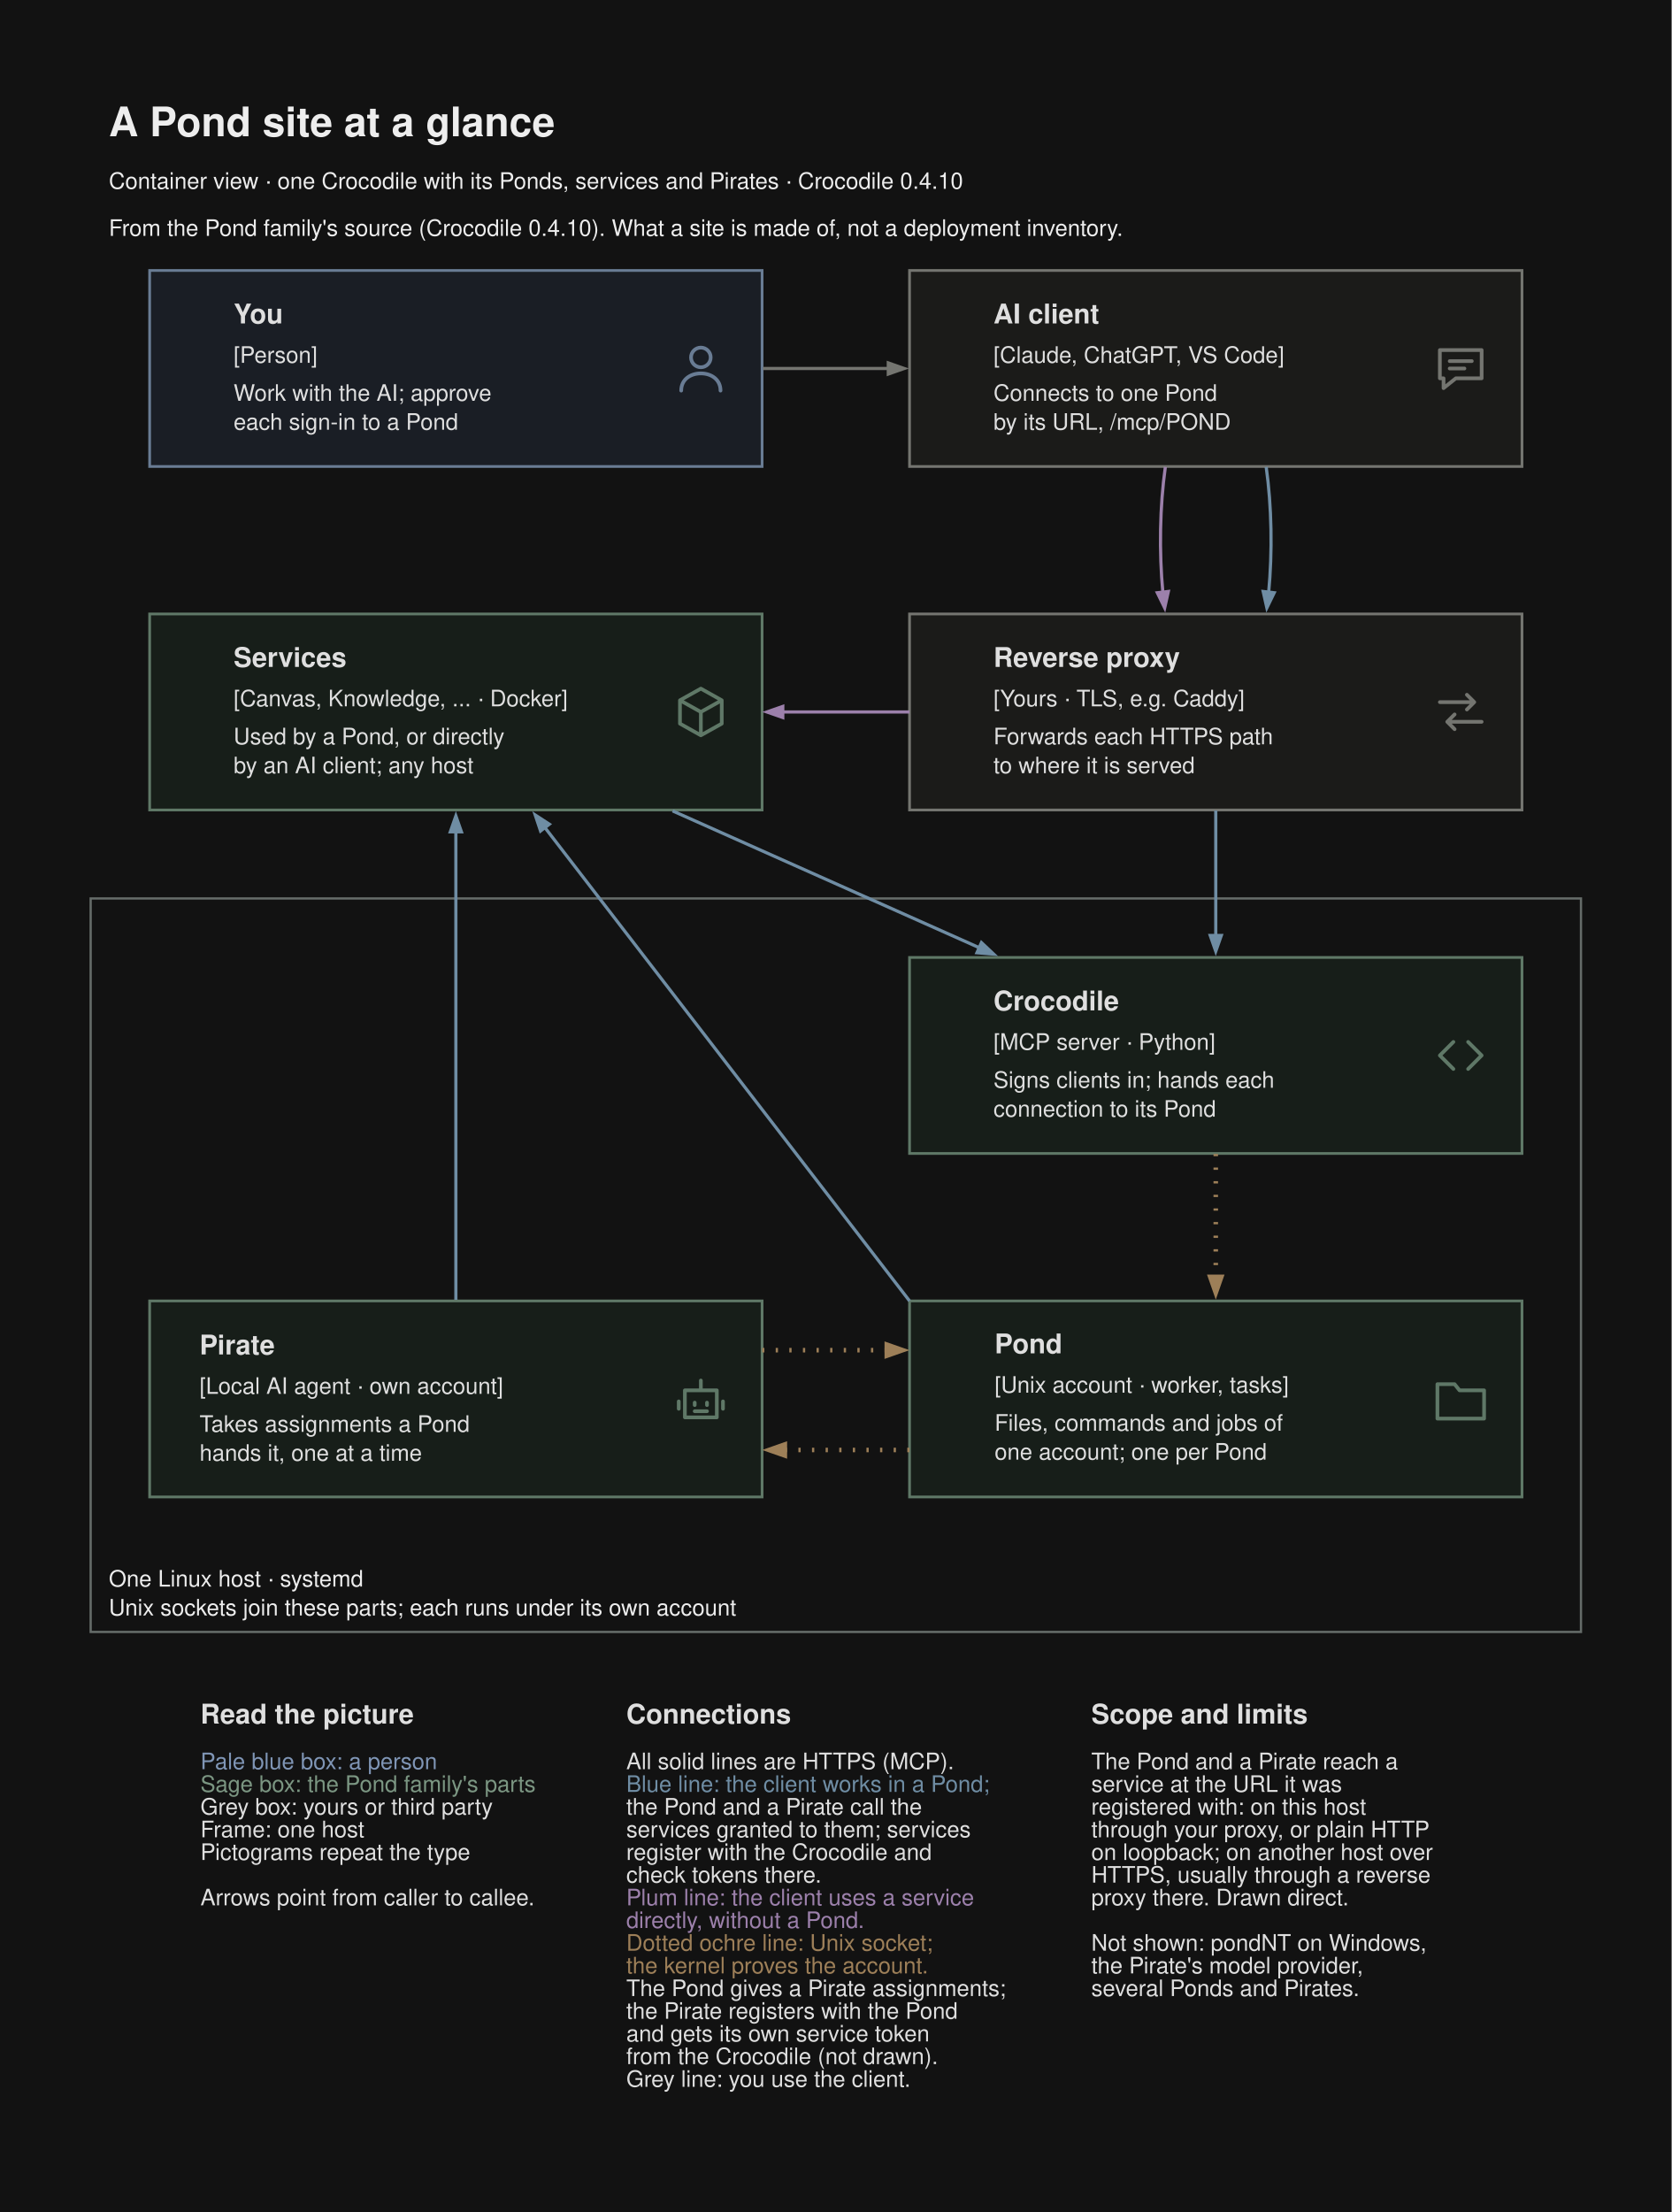
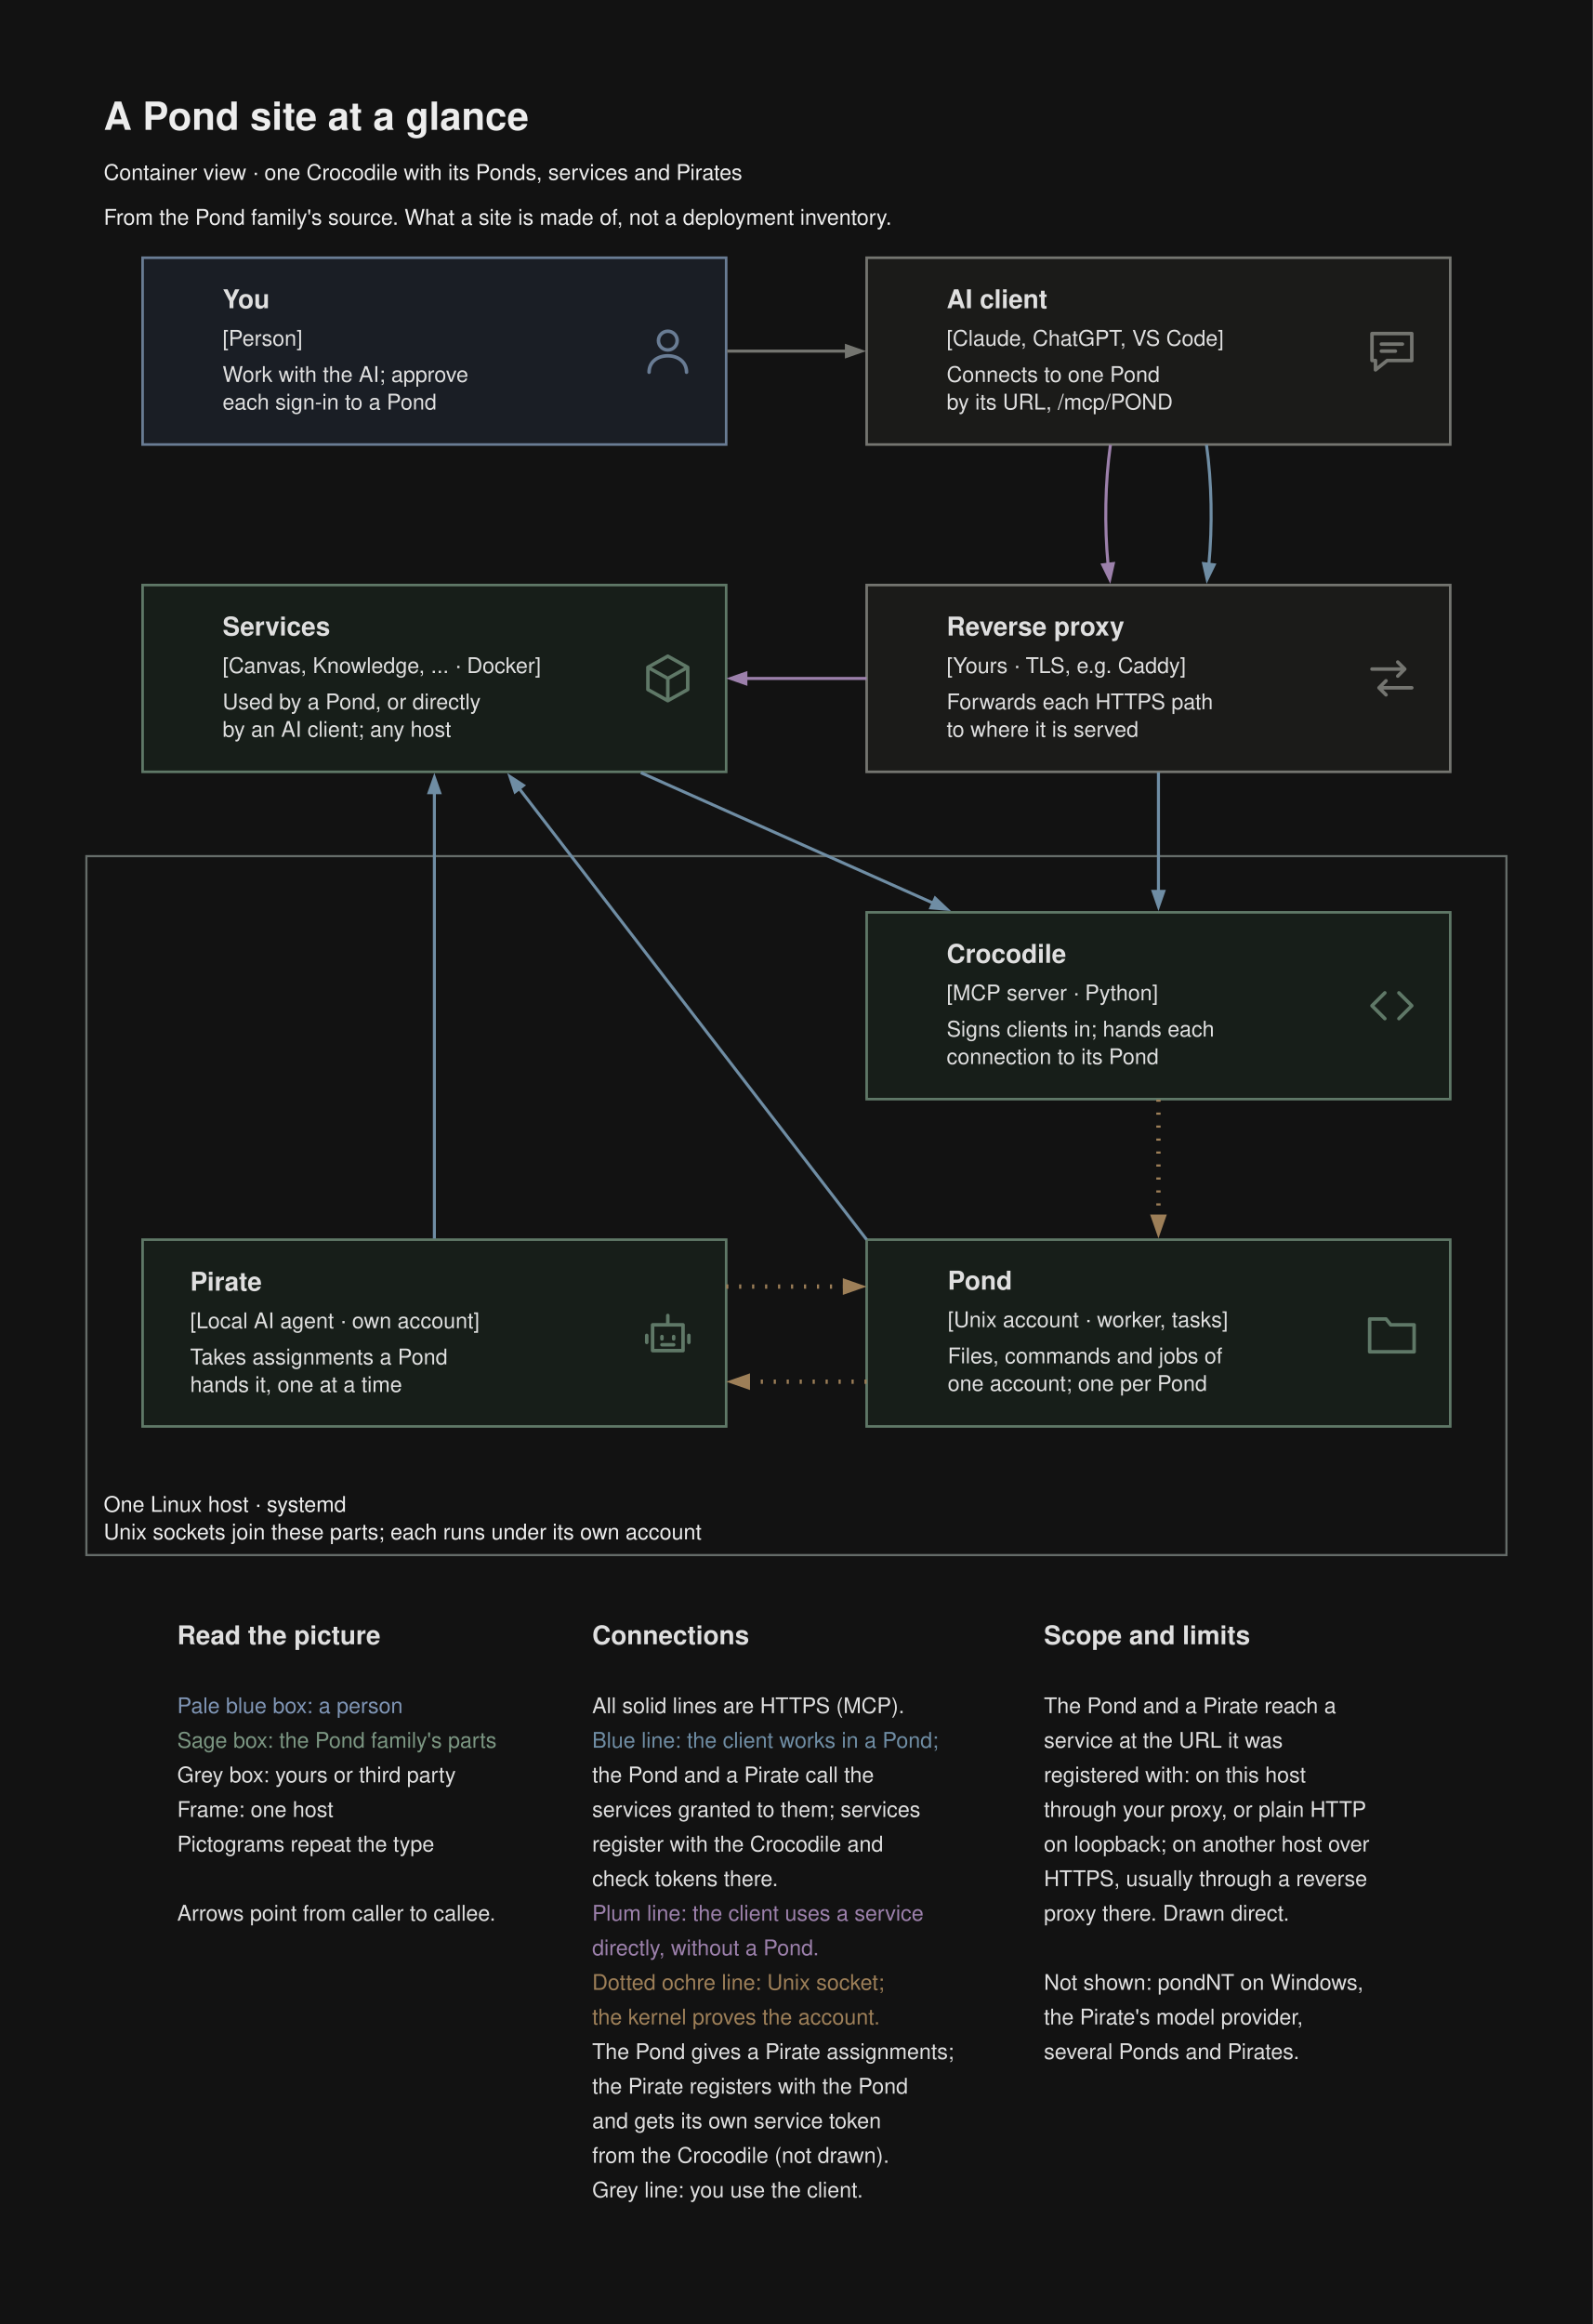
- <svg xmlns="http://www.w3.org/2000/svg" width="737pt" height="975pt" viewBox="0.00 0.00 737.00 975.00">
-   <g id="graph0" class="graph" transform="scale(1 1) rotate(0) translate(31.97 943.32)">
-     <polygon fill="#121212" stroke="none" points="-31.97,31.97 -31.97,-943.32 704.97,-943.32 704.97,31.97 -31.97,31.97" />
-     <text fill="#ededed" xml:space="preserve" text-anchor="start" x="16" y="-883.25" font-family="Helvetica,sans-Serif" font-weight="bold" font-size="18.00">A Pond site at a glance</text>
-     <text fill="#ededed" xml:space="preserve" text-anchor="start" x="16" y="-860.1" font-family="Helvetica,sans-Serif" font-size="10.00">Container view · one Crocodile with its Ponds, services and Pirates · Crocodile 0.4.10</text>
-     <text fill="#ededed" xml:space="preserve" text-anchor="start" x="16" y="-839.35" font-family="Helvetica,sans-Serif" font-size="10.00">From the Pond family's source (Crocodile 0.4.10). What a site is made of, not a deployment inventory.</text>
+ <svg xmlns="http://www.w3.org/2000/svg" width="737pt" height="1075pt" viewBox="0.00 0.00 737.00 1075.00">
+   <g id="graph0" class="graph" transform="scale(1 1) rotate(0) translate(31.97 1043.32)">
+     <polygon fill="#121212" stroke="none" points="-31.97,31.97 -31.97,-1043.32 704.97,-1043.32 704.97,31.97 -31.97,31.97" />
+     <text fill="#ededed" xml:space="preserve" text-anchor="start" x="16" y="-983.25" font-family="Helvetica,sans-Serif" font-weight="bold" font-size="18.00">A Pond site at a glance</text>
+     <text fill="#ededed" xml:space="preserve" text-anchor="start" x="16" y="-960.1" font-family="Helvetica,sans-Serif" font-size="10.00">Container view · one Crocodile with its Ponds, services and Pirates</text>
+     <text fill="#ededed" xml:space="preserve" text-anchor="start" x="16" y="-939.35" font-family="Helvetica,sans-Serif" font-size="10.00">From the Pond family's source. What a site is made of, not a deployment inventory.</text>
    <g id="clust1" class="cluster">
-       <polygon fill="#121212" stroke="#656c69" points="8,-224 8,-547.3 665,-547.3 665,-224 8,-224" />
-       <text fill="#ededed" xml:space="preserve" text-anchor="start" x="16" y="-244" font-family="Helvetica,sans-Serif" font-size="10.00">One Linux host · systemd</text>
-       <text fill="#ededed" xml:space="preserve" text-anchor="start" x="16" y="-231.25" font-family="Helvetica,sans-Serif" font-size="10.00">Unix sockets join these parts; each runs under its own account</text>
+       <polygon fill="#121212" stroke="#656c69" points="8,-324 8,-647.3 665,-647.3 665,-324 8,-324" />
+       <text fill="#ededed" xml:space="preserve" text-anchor="start" x="16" y="-344" font-family="Helvetica,sans-Serif" font-size="10.00">One Linux host · systemd</text>
+       <text fill="#ededed" xml:space="preserve" text-anchor="start" x="16" y="-331.25" font-family="Helvetica,sans-Serif" font-size="10.00">Unix sockets join these parts; each runs under its own account</text>
    </g>
    <g id="node1" class="node icon-person">
-       <polygon fill="#1a1e25" stroke="#697c94" stroke-width="1.2" points="304,-824.1 34,-824.1 34,-737.7 304,-737.7 304,-824.1" />
-       <text xml:space="preserve" text-anchor="start" x="71" y="-800.75" font-family="Helvetica,sans-Serif" font-weight="bold" font-size="12.00" fill="#dfdfdf">You</text>
-       <text xml:space="preserve" text-anchor="start" x="71" y="-783.4" font-family="Helvetica,sans-Serif" font-size="10.00" fill="#dfdfdf">[Person]</text>
-       <text xml:space="preserve" text-anchor="start" x="71" y="-766.65" font-family="Helvetica,sans-Serif" font-size="10.00" fill="#dfdfdf">Work with the AI; approve</text>
-       <text xml:space="preserve" text-anchor="start" x="71" y="-753.9" font-family="Helvetica,sans-Serif" font-size="10.00" fill="#dfdfdf">each sign-in to a Pond</text>
-       <g transform="translate(264.00,-793.90) scale(1.0833)" fill="none" stroke="#697c94" stroke-width="1.5" stroke-linecap="round" stroke-linejoin="round">
+       <polygon fill="#1a1e25" stroke="#697c94" stroke-width="1.2" points="304,-924.1 34,-924.1 34,-837.7 304,-837.7 304,-924.1" />
+       <text xml:space="preserve" text-anchor="start" x="71" y="-900.75" font-family="Helvetica,sans-Serif" font-weight="bold" font-size="12.00" fill="#dfdfdf">You</text>
+       <text xml:space="preserve" text-anchor="start" x="71" y="-883.4" font-family="Helvetica,sans-Serif" font-size="10.00" fill="#dfdfdf">[Person]</text>
+       <text xml:space="preserve" text-anchor="start" x="71" y="-866.65" font-family="Helvetica,sans-Serif" font-size="10.00" fill="#dfdfdf">Work with the AI; approve</text>
+       <text xml:space="preserve" text-anchor="start" x="71" y="-853.9" font-family="Helvetica,sans-Serif" font-size="10.00" fill="#dfdfdf">each sign-in to a Pond</text>
+       <g transform="translate(264.00,-893.90) scale(1.0833)" fill="none" stroke="#697c94" stroke-width="1.5" stroke-linecap="round" stroke-linejoin="round">
        <path d="M12 3.5a4 4 0 1 1 0 8a4 4 0 1 1 0-8z M4 21c0-4.4 3.6-7 8-7s8 2.6 8 7" />
      </g>
    </g>
    <g id="node2" class="node icon-chat">
-       <polygon fill="#1b1b19" stroke="#747570" stroke-width="1.2" points="639,-824.1 369,-824.1 369,-737.7 639,-737.7 639,-824.1" />
-       <text xml:space="preserve" text-anchor="start" x="406" y="-800.75" font-family="Helvetica,sans-Serif" font-weight="bold" font-size="12.00" fill="#dfdfdf">AI client</text>
-       <text xml:space="preserve" text-anchor="start" x="406" y="-783.4" font-family="Helvetica,sans-Serif" font-size="10.00" fill="#dfdfdf">[Claude, ChatGPT, VS Code]</text>
-       <text xml:space="preserve" text-anchor="start" x="406" y="-766.65" font-family="Helvetica,sans-Serif" font-size="10.00" fill="#dfdfdf">Connects to one Pond</text>
-       <text xml:space="preserve" text-anchor="start" x="406" y="-753.9" font-family="Helvetica,sans-Serif" font-size="10.00" fill="#dfdfdf">by its URL, /mcp/POND</text>
-       <g transform="translate(599.00,-793.90) scale(1.0833)" fill="none" stroke="#747570" stroke-width="1.5" stroke-linecap="round" stroke-linejoin="round">
+       <polygon fill="#1b1b19" stroke="#747570" stroke-width="1.2" points="639,-924.1 369,-924.1 369,-837.7 639,-837.7 639,-924.1" />
+       <text xml:space="preserve" text-anchor="start" x="406" y="-900.75" font-family="Helvetica,sans-Serif" font-weight="bold" font-size="12.00" fill="#dfdfdf">AI client</text>
+       <text xml:space="preserve" text-anchor="start" x="406" y="-883.4" font-family="Helvetica,sans-Serif" font-size="10.00" fill="#dfdfdf">[Claude, ChatGPT, VS Code]</text>
+       <text xml:space="preserve" text-anchor="start" x="406" y="-866.65" font-family="Helvetica,sans-Serif" font-size="10.00" fill="#dfdfdf">Connects to one Pond</text>
+       <text xml:space="preserve" text-anchor="start" x="406" y="-853.9" font-family="Helvetica,sans-Serif" font-size="10.00" fill="#dfdfdf">by its URL, /mcp/POND</text>
+       <g transform="translate(599.00,-893.90) scale(1.0833)" fill="none" stroke="#747570" stroke-width="1.5" stroke-linecap="round" stroke-linejoin="round">
        <path d="M3.5 4.5h17v11.5H10l-5 4v-4H3.5z M7.5 9h9 M7.5 12h6" />
      </g>
    </g>
    <g id="edge1" class="edge">
-       <path fill="none" stroke="#747570" stroke-width="1.4" d="M304.44,-780.9C322.86,-780.9 341.28,-780.9 359.71,-780.9" />
-       <polygon fill="#747570" stroke="#747570" stroke-width="1.4" points="359.63,-783.35 366.63,-780.9 359.63,-778.45 359.63,-783.35" />
+       <path fill="none" stroke="#747570" stroke-width="1.4" d="M304.44,-880.9C322.86,-880.9 341.28,-880.9 359.71,-880.9" />
+       <polygon fill="#747570" stroke="#747570" stroke-width="1.4" points="359.63,-883.35 366.63,-880.9 359.63,-878.45 359.63,-883.35" />
    </g>
    <g id="node7" class="node icon-container">
-       <polygon fill="#171e19" stroke="#5f7867" stroke-width="1.2" points="304,-672.7 34,-672.7 34,-586.3 304,-586.3 304,-672.7" />
-       <text xml:space="preserve" text-anchor="start" x="71" y="-649.35" font-family="Helvetica,sans-Serif" font-weight="bold" font-size="12.00" fill="#dfdfdf">Services</text>
-       <text xml:space="preserve" text-anchor="start" x="71" y="-632" font-family="Helvetica,sans-Serif" font-size="10.00" fill="#dfdfdf">[Canvas, Knowledge, ... · Docker]</text>
-       <text xml:space="preserve" text-anchor="start" x="71" y="-615.25" font-family="Helvetica,sans-Serif" font-size="10.00" fill="#dfdfdf">Used by a Pond, or directly</text>
-       <text xml:space="preserve" text-anchor="start" x="71" y="-602.5" font-family="Helvetica,sans-Serif" font-size="10.00" fill="#dfdfdf">by an AI client; any host</text>
-       <g transform="translate(264.00,-642.50) scale(1.0833)" fill="none" stroke="#5f7867" stroke-width="1.5" stroke-linecap="round" stroke-linejoin="round">
+       <polygon fill="#171e19" stroke="#5f7867" stroke-width="1.2" points="304,-772.7 34,-772.7 34,-686.3 304,-686.3 304,-772.7" />
+       <text xml:space="preserve" text-anchor="start" x="71" y="-749.35" font-family="Helvetica,sans-Serif" font-weight="bold" font-size="12.00" fill="#dfdfdf">Services</text>
+       <text xml:space="preserve" text-anchor="start" x="71" y="-732" font-family="Helvetica,sans-Serif" font-size="10.00" fill="#dfdfdf">[Canvas, Knowledge, ... · Docker]</text>
+       <text xml:space="preserve" text-anchor="start" x="71" y="-715.25" font-family="Helvetica,sans-Serif" font-size="10.00" fill="#dfdfdf">Used by a Pond, or directly</text>
+       <text xml:space="preserve" text-anchor="start" x="71" y="-702.5" font-family="Helvetica,sans-Serif" font-size="10.00" fill="#dfdfdf">by an AI client; any host</text>
+       <g transform="translate(264.00,-742.50) scale(1.0833)" fill="none" stroke="#5f7867" stroke-width="1.5" stroke-linecap="round" stroke-linejoin="round">
        <path d="M12 2.5l8.5 4.75v9.5L12 21.5l-8.5-4.75v-9.5z M3.5 7.25 12 12l8.5-4.75 M12 12v9.5" />
      </g>
    </g>
    <g id="node3" class="node icon-route">
-       <polygon fill="#1b1b19" stroke="#747570" stroke-width="1.2" points="639,-672.7 369,-672.7 369,-586.3 639,-586.3 639,-672.7" />
-       <text xml:space="preserve" text-anchor="start" x="406" y="-649.35" font-family="Helvetica,sans-Serif" font-weight="bold" font-size="12.00" fill="#dfdfdf">Reverse proxy</text>
-       <text xml:space="preserve" text-anchor="start" x="406" y="-632" font-family="Helvetica,sans-Serif" font-size="10.00" fill="#dfdfdf">[Yours · TLS, e.g. Caddy]</text>
-       <text xml:space="preserve" text-anchor="start" x="406" y="-615.25" font-family="Helvetica,sans-Serif" font-size="10.00" fill="#dfdfdf">Forwards each HTTPS path</text>
-       <text xml:space="preserve" text-anchor="start" x="406" y="-602.5" font-family="Helvetica,sans-Serif" font-size="10.00" fill="#dfdfdf">to where it is served</text>
-       <g transform="translate(599.00,-642.50) scale(1.0833)" fill="none" stroke="#747570" stroke-width="1.5" stroke-linecap="round" stroke-linejoin="round">
+       <polygon fill="#1b1b19" stroke="#747570" stroke-width="1.2" points="639,-772.7 369,-772.7 369,-686.3 639,-686.3 639,-772.7" />
+       <text xml:space="preserve" text-anchor="start" x="406" y="-749.35" font-family="Helvetica,sans-Serif" font-weight="bold" font-size="12.00" fill="#dfdfdf">Reverse proxy</text>
+       <text xml:space="preserve" text-anchor="start" x="406" y="-732" font-family="Helvetica,sans-Serif" font-size="10.00" fill="#dfdfdf">[Yours · TLS, e.g. Caddy]</text>
+       <text xml:space="preserve" text-anchor="start" x="406" y="-715.25" font-family="Helvetica,sans-Serif" font-size="10.00" fill="#dfdfdf">Forwards each HTTPS path</text>
+       <text xml:space="preserve" text-anchor="start" x="406" y="-702.5" font-family="Helvetica,sans-Serif" font-size="10.00" fill="#dfdfdf">to where it is served</text>
+       <g transform="translate(599.00,-742.50) scale(1.0833)" fill="none" stroke="#747570" stroke-width="1.5" stroke-linecap="round" stroke-linejoin="round">
        <path d="M3.5 8h14 M14.5 5l3 3-3 3 M20.5 16h-14 M9.5 13l-3 3 3 3" />
      </g>
    </g>
    <g id="edge6" class="edge">
-       <path fill="none" stroke="#9c80ab" stroke-width="1.4" d="M481.77,-737.49C479.33,-720.21 478.97,-700.09 480.7,-681.98" />
-       <polygon fill="#9c80ab" stroke="#9c80ab" stroke-width="1.4" points="483.1,-682.62 481.48,-675.38 478.23,-682.05 483.1,-682.62" />
+       <path fill="none" stroke="#9c80ab" stroke-width="1.4" d="M481.77,-837.49C479.33,-820.21 478.97,-800.09 480.7,-781.98" />
+       <polygon fill="#9c80ab" stroke="#9c80ab" stroke-width="1.4" points="483.1,-782.62 481.48,-775.38 478.23,-782.05 483.1,-782.62" />
    </g>
    <g id="edge7" class="edge">
-       <path fill="none" stroke="#6f8da4" stroke-width="1.4" d="M526.23,-737.49C528.67,-720.21 529.03,-700.09 527.3,-681.98" />
-       <polygon fill="#6f8da4" stroke="#6f8da4" stroke-width="1.4" points="529.77,-682.05 526.52,-675.38 524.9,-682.62 529.77,-682.05" />
+       <path fill="none" stroke="#6f8da4" stroke-width="1.4" d="M526.23,-837.49C528.67,-820.21 529.03,-800.09 527.3,-781.98" />
+       <polygon fill="#6f8da4" stroke="#6f8da4" stroke-width="1.4" points="529.77,-782.05 526.52,-775.38 524.9,-782.62 529.77,-782.05" />
    </g>
    <g id="node4" class="node icon-code">
-       <polygon fill="#171e19" stroke="#5f7867" stroke-width="1.2" points="639,-521.3 369,-521.3 369,-434.9 639,-434.9 639,-521.3" />
-       <text xml:space="preserve" text-anchor="start" x="406" y="-497.95" font-family="Helvetica,sans-Serif" font-weight="bold" font-size="12.00" fill="#dfdfdf">Crocodile</text>
-       <text xml:space="preserve" text-anchor="start" x="406" y="-480.6" font-family="Helvetica,sans-Serif" font-size="10.00" fill="#dfdfdf">[MCP server · Python]</text>
-       <text xml:space="preserve" text-anchor="start" x="406" y="-463.85" font-family="Helvetica,sans-Serif" font-size="10.00" fill="#dfdfdf">Signs clients in; hands each</text>
-       <text xml:space="preserve" text-anchor="start" x="406" y="-451.1" font-family="Helvetica,sans-Serif" font-size="10.00" fill="#dfdfdf">connection to its Pond</text>
-       <g transform="translate(599.00,-491.10) scale(1.0833)" fill="none" stroke="#5f7867" stroke-width="1.5" stroke-linecap="round" stroke-linejoin="round">
+       <polygon fill="#171e19" stroke="#5f7867" stroke-width="1.2" points="639,-621.3 369,-621.3 369,-534.9 639,-534.9 639,-621.3" />
+       <text xml:space="preserve" text-anchor="start" x="406" y="-597.95" font-family="Helvetica,sans-Serif" font-weight="bold" font-size="12.00" fill="#dfdfdf">Crocodile</text>
+       <text xml:space="preserve" text-anchor="start" x="406" y="-580.6" font-family="Helvetica,sans-Serif" font-size="10.00" fill="#dfdfdf">[MCP server · Python]</text>
+       <text xml:space="preserve" text-anchor="start" x="406" y="-563.85" font-family="Helvetica,sans-Serif" font-size="10.00" fill="#dfdfdf">Signs clients in; hands each</text>
+       <text xml:space="preserve" text-anchor="start" x="406" y="-551.1" font-family="Helvetica,sans-Serif" font-size="10.00" fill="#dfdfdf">connection to its Pond</text>
+       <g transform="translate(599.00,-591.10) scale(1.0833)" fill="none" stroke="#5f7867" stroke-width="1.5" stroke-linecap="round" stroke-linejoin="round">
        <path d="M9 6.5 3.5 12 9 17.5 M15 6.5 20.5 12 15 17.5" />
      </g>
    </g>
    <g id="edge9" class="edge">
-       <path fill="none" stroke="#6f8da4" stroke-width="1.4" d="M504,-586.09C504,-568.81 504,-548.69 504,-530.58" />
-       <polygon fill="#6f8da4" stroke="#6f8da4" stroke-width="1.4" points="506.45,-531 504,-524 501.55,-531 506.45,-531" />
+       <path fill="none" stroke="#6f8da4" stroke-width="1.4" d="M504,-686.09C504,-668.81 504,-648.69 504,-630.58" />
+       <polygon fill="#6f8da4" stroke="#6f8da4" stroke-width="1.4" points="506.45,-631 504,-624 501.55,-631 506.45,-631" />
    </g>
    <g id="edge8" class="edge">
-       <path fill="none" stroke="#9c80ab" stroke-width="1.4" d="M369,-629.5C369,-629.5 330.12,-629.5 312.5,-629.5" />
-       <polygon fill="#9c80ab" stroke="#9c80ab" stroke-width="1.4" points="313.12,-627.05 306.12,-629.5 313.12,-631.95 313.12,-627.05" />
+       <path fill="none" stroke="#9c80ab" stroke-width="1.4" d="M369,-729.5C369,-729.5 330.12,-729.5 312.5,-729.5" />
+       <polygon fill="#9c80ab" stroke="#9c80ab" stroke-width="1.4" points="313.12,-727.05 306.12,-729.5 313.12,-731.95 313.12,-727.05" />
    </g>
    <g id="node5" class="node icon-folder">
-       <polygon fill="#171e19" stroke="#5f7867" stroke-width="1.2" points="639,-369.9 369,-369.9 369,-283.5 639,-283.5 639,-369.9" />
-       <text xml:space="preserve" text-anchor="start" x="406.5" y="-346.8" font-family="Helvetica,sans-Serif" font-weight="bold" font-size="12.00" fill="#dfdfdf">Pond</text>
-       <text xml:space="preserve" text-anchor="start" x="406.5" y="-329.45" font-family="Helvetica,sans-Serif" font-size="10.00" fill="#dfdfdf">[Unix account · worker, tasks]</text>
-       <text xml:space="preserve" text-anchor="start" x="406.5" y="-312.7" font-family="Helvetica,sans-Serif" font-size="10.00" fill="#dfdfdf">Files, commands and jobs of</text>
-       <text xml:space="preserve" text-anchor="start" x="406.5" y="-299.95" font-family="Helvetica,sans-Serif" font-size="10.00" fill="#dfdfdf">one account; one per Pond</text>
-       <g transform="translate(599.00,-339.70) scale(1.0833)" fill="none" stroke="#5f7867" stroke-width="1.5" stroke-linecap="round" stroke-linejoin="round">
+       <polygon fill="#171e19" stroke="#5f7867" stroke-width="1.2" points="639,-469.9 369,-469.9 369,-383.5 639,-383.5 639,-469.9" />
+       <text xml:space="preserve" text-anchor="start" x="406.5" y="-446.8" font-family="Helvetica,sans-Serif" font-weight="bold" font-size="12.00" fill="#dfdfdf">Pond</text>
+       <text xml:space="preserve" text-anchor="start" x="406.5" y="-429.45" font-family="Helvetica,sans-Serif" font-size="10.00" fill="#dfdfdf">[Unix account · worker, tasks]</text>
+       <text xml:space="preserve" text-anchor="start" x="406.5" y="-412.7" font-family="Helvetica,sans-Serif" font-size="10.00" fill="#dfdfdf">Files, commands and jobs of</text>
+       <text xml:space="preserve" text-anchor="start" x="406.5" y="-399.95" font-family="Helvetica,sans-Serif" font-size="10.00" fill="#dfdfdf">one account; one per Pond</text>
+       <g transform="translate(599.00,-439.70) scale(1.0833)" fill="none" stroke="#5f7867" stroke-width="1.5" stroke-linecap="round" stroke-linejoin="round">
        <path d="M2.5 6h7l2 2.5h10v11.5h-19z" />
      </g>
    </g>
    <g id="edge10" class="edge">
-       <path fill="none" stroke="#9d7f58" stroke-width="2" stroke-dasharray="1,5" d="M504,-434.69C504,-417.73 504,-398.02 504,-380.17" />
-       <polygon fill="#9d7f58" stroke="#9d7f58" stroke-width="2" points="506.45,-380.5 504,-373.5 501.55,-380.5 506.45,-380.5" />
+       <path fill="none" stroke="#9d7f58" stroke-width="2" stroke-dasharray="1,5" d="M504,-534.69C504,-517.73 504,-498.02 504,-480.17" />
+       <polygon fill="#9d7f58" stroke="#9d7f58" stroke-width="2" points="506.45,-480.5 504,-473.5 501.55,-480.5 506.45,-480.5" />
    </g>
    <g id="node6" class="node icon-agent">
-       <polygon fill="#171e19" stroke="#5f7867" stroke-width="1.2" points="304,-369.9 34,-369.9 34,-283.5 304,-283.5 304,-369.9" />
-       <text xml:space="preserve" text-anchor="start" x="56" y="-346.3" font-family="Helvetica,sans-Serif" font-weight="bold" font-size="12.00" fill="#dfdfdf">Pirate</text>
-       <text xml:space="preserve" text-anchor="start" x="56" y="-328.95" font-family="Helvetica,sans-Serif" font-size="10.00" fill="#dfdfdf">[Local AI agent · own account]</text>
-       <text xml:space="preserve" text-anchor="start" x="56" y="-312.2" font-family="Helvetica,sans-Serif" font-size="10.00" fill="#dfdfdf">Takes assignments a Pond</text>
-       <text xml:space="preserve" text-anchor="start" x="56" y="-299.45" font-family="Helvetica,sans-Serif" font-size="10.00" fill="#dfdfdf">hands it, one at a time</text>
-       <g transform="translate(264.00,-339.70) scale(1.0833)" fill="none" stroke="#5f7867" stroke-width="1.5" stroke-linecap="round" stroke-linejoin="round">
+       <polygon fill="#171e19" stroke="#5f7867" stroke-width="1.2" points="304,-469.9 34,-469.9 34,-383.5 304,-383.5 304,-469.9" />
+       <text xml:space="preserve" text-anchor="start" x="56" y="-446.3" font-family="Helvetica,sans-Serif" font-weight="bold" font-size="12.00" fill="#dfdfdf">Pirate</text>
+       <text xml:space="preserve" text-anchor="start" x="56" y="-428.95" font-family="Helvetica,sans-Serif" font-size="10.00" fill="#dfdfdf">[Local AI agent · own account]</text>
+       <text xml:space="preserve" text-anchor="start" x="56" y="-412.2" font-family="Helvetica,sans-Serif" font-size="10.00" fill="#dfdfdf">Takes assignments a Pond</text>
+       <text xml:space="preserve" text-anchor="start" x="56" y="-399.45" font-family="Helvetica,sans-Serif" font-size="10.00" fill="#dfdfdf">hands it, one at a time</text>
+       <g transform="translate(264.00,-439.70) scale(1.0833)" fill="none" stroke="#5f7867" stroke-width="1.5" stroke-linecap="round" stroke-linejoin="round">
        <path d="M5.5 8.5h13v11h-13z M12 4.5v4 M9.5 13.5v1 M14.5 13.5v1 M9.5 17h5 M3 13v3 M21 13v3" />
      </g>
    </g>
    <g id="edge14" class="edge">
-       <path fill="none" stroke="#9d7f58" stroke-width="2" stroke-dasharray="1,5" d="M369,-304.2C369,-304.2 330.12,-304.2 312.5,-304.2" />
-       <polygon fill="#9d7f58" stroke="#9d7f58" stroke-width="2" points="314.03,-301.75 307.03,-304.2 314.03,-306.65 314.03,-301.75" />
+       <path fill="none" stroke="#9d7f58" stroke-width="2" stroke-dasharray="1,5" d="M369,-404.2C369,-404.2 330.12,-404.2 312.5,-404.2" />
+       <polygon fill="#9d7f58" stroke="#9d7f58" stroke-width="2" points="314.03,-401.75 307.03,-404.2 314.03,-406.65 314.03,-401.75" />
    </g>
    <g id="edge11" class="edge">
-       <path fill="none" stroke="#6f8da4" stroke-width="1.4" d="M369,-369.9C369,-369.9 266.42,-503.04 208.19,-578.63" />
-       <polygon fill="#6f8da4" stroke="#6f8da4" stroke-width="1.4" points="206.33,-577.04 203.99,-584.08 210.21,-580.03 206.33,-577.04" />
+       <path fill="none" stroke="#6f8da4" stroke-width="1.4" d="M369,-469.9C369,-469.9 266.42,-603.04 208.19,-678.63" />
+       <polygon fill="#6f8da4" stroke="#6f8da4" stroke-width="1.4" points="206.33,-677.04 203.99,-684.08 210.21,-680.03 206.33,-677.04" />
    </g>
    <g id="node8" class="node">
-       <text xml:space="preserve" text-anchor="start" x="56.38" y="-183.6" font-family="Helvetica,sans-Serif" font-weight="bold" font-size="12.00" fill="#dfdfdf">Read the picture</text>
-       <text xml:space="preserve" text-anchor="start" x="56.38" y="-163.5" font-family="Helvetica,sans-Serif" font-size="10.00" fill="#7f95b5">Pale blue box: a person</text>
-       <text xml:space="preserve" text-anchor="start" x="56.38" y="-153.5" font-family="Helvetica,sans-Serif" font-size="10.00" fill="#7b9682">Sage box: the Pond family's parts</text>
-       <text xml:space="preserve" text-anchor="start" x="56.38" y="-143.5" font-family="Helvetica,sans-Serif" font-size="10.00" fill="#dfdfdf">Grey box: yours or third party</text>
-       <text xml:space="preserve" text-anchor="start" x="56.38" y="-133.5" font-family="Helvetica,sans-Serif" font-size="10.00" fill="#dfdfdf">Frame: one host</text>
-       <text xml:space="preserve" text-anchor="start" x="56.38" y="-123.5" font-family="Helvetica,sans-Serif" font-size="10.00" fill="#dfdfdf">Pictograms repeat the type</text>
-       <text xml:space="preserve" text-anchor="start" x="56.38" y="-103.5" font-family="Helvetica,sans-Serif" font-size="10.00" fill="#dfdfdf">Arrows point from caller to callee.</text>
-       <text xml:space="preserve" text-anchor="start" x="244.12" y="-183.6" font-family="Helvetica,sans-Serif" font-weight="bold" font-size="12.00" fill="#dfdfdf">Connections</text>
-       <text xml:space="preserve" text-anchor="start" x="244.12" y="-163.5" font-family="Helvetica,sans-Serif" font-size="10.00" fill="#dfdfdf">All solid lines are HTTPS (MCP).</text>
-       <text xml:space="preserve" text-anchor="start" x="244.12" y="-153.5" font-family="Helvetica,sans-Serif" font-size="10.00" fill="#6f8da4">Blue line: the client works in a Pond;</text>
-       <text xml:space="preserve" text-anchor="start" x="244.12" y="-143.5" font-family="Helvetica,sans-Serif" font-size="10.00" fill="#dfdfdf">the Pond and a Pirate call the</text>
-       <text xml:space="preserve" text-anchor="start" x="244.12" y="-133.5" font-family="Helvetica,sans-Serif" font-size="10.00" fill="#dfdfdf">services granted to them; services</text>
-       <text xml:space="preserve" text-anchor="start" x="244.12" y="-123.5" font-family="Helvetica,sans-Serif" font-size="10.00" fill="#dfdfdf">register with the Crocodile and</text>
-       <text xml:space="preserve" text-anchor="start" x="244.12" y="-113.5" font-family="Helvetica,sans-Serif" font-size="10.00" fill="#dfdfdf">check tokens there.</text>
-       <text xml:space="preserve" text-anchor="start" x="244.12" y="-103.5" font-family="Helvetica,sans-Serif" font-size="10.00" fill="#9c80ab">Plum line: the client uses a service</text>
-       <text xml:space="preserve" text-anchor="start" x="244.12" y="-93.5" font-family="Helvetica,sans-Serif" font-size="10.00" fill="#9c80ab">directly, without a Pond.</text>
-       <text xml:space="preserve" text-anchor="start" x="244.12" y="-83.5" font-family="Helvetica,sans-Serif" font-size="10.00" fill="#9d7f58">Dotted ochre line: Unix socket;</text>
-       <text xml:space="preserve" text-anchor="start" x="244.12" y="-73.5" font-family="Helvetica,sans-Serif" font-size="10.00" fill="#9d7f58">the kernel proves the account.</text>
-       <text xml:space="preserve" text-anchor="start" x="244.12" y="-63.5" font-family="Helvetica,sans-Serif" font-size="10.00" fill="#dfdfdf">The Pond gives a Pirate assignments;</text>
-       <text xml:space="preserve" text-anchor="start" x="244.12" y="-53.5" font-family="Helvetica,sans-Serif" font-size="10.00" fill="#dfdfdf">the Pirate registers with the Pond</text>
-       <text xml:space="preserve" text-anchor="start" x="244.12" y="-43.5" font-family="Helvetica,sans-Serif" font-size="10.00" fill="#dfdfdf">and gets its own service token</text>
-       <text xml:space="preserve" text-anchor="start" x="244.12" y="-33.5" font-family="Helvetica,sans-Serif" font-size="10.00" fill="#dfdfdf">from the Crocodile (not drawn).</text>
-       <text xml:space="preserve" text-anchor="start" x="244.12" y="-23.5" font-family="Helvetica,sans-Serif" font-size="10.00" fill="#dfdfdf">Grey line: you use the client.</text>
-       <text xml:space="preserve" text-anchor="start" x="449.12" y="-183.6" font-family="Helvetica,sans-Serif" font-weight="bold" font-size="12.00" fill="#dfdfdf">Scope and limits</text>
-       <text xml:space="preserve" text-anchor="start" x="449.12" y="-163.5" font-family="Helvetica,sans-Serif" font-size="10.00" fill="#dfdfdf">The Pond and a Pirate reach a</text>
-       <text xml:space="preserve" text-anchor="start" x="449.12" y="-153.5" font-family="Helvetica,sans-Serif" font-size="10.00" fill="#dfdfdf">service at the URL it was</text>
-       <text xml:space="preserve" text-anchor="start" x="449.12" y="-143.5" font-family="Helvetica,sans-Serif" font-size="10.00" fill="#dfdfdf">registered with: on this host</text>
-       <text xml:space="preserve" text-anchor="start" x="449.12" y="-133.5" font-family="Helvetica,sans-Serif" font-size="10.00" fill="#dfdfdf">through your proxy, or plain HTTP</text>
-       <text xml:space="preserve" text-anchor="start" x="449.12" y="-123.5" font-family="Helvetica,sans-Serif" font-size="10.00" fill="#dfdfdf">on loopback; on another host over</text>
-       <text xml:space="preserve" text-anchor="start" x="449.12" y="-113.5" font-family="Helvetica,sans-Serif" font-size="10.00" fill="#dfdfdf">HTTPS, usually through a reverse</text>
-       <text xml:space="preserve" text-anchor="start" x="449.12" y="-103.5" font-family="Helvetica,sans-Serif" font-size="10.00" fill="#dfdfdf">proxy there. Drawn direct.</text>
-       <text xml:space="preserve" text-anchor="start" x="449.12" y="-83.5" font-family="Helvetica,sans-Serif" font-size="10.00" fill="#dfdfdf">Not shown: pondNT on Windows,</text>
-       <text xml:space="preserve" text-anchor="start" x="449.12" y="-73.5" font-family="Helvetica,sans-Serif" font-size="10.00" fill="#dfdfdf">the Pirate's model provider,</text>
-       <text xml:space="preserve" text-anchor="start" x="449.12" y="-63.5" font-family="Helvetica,sans-Serif" font-size="10.00" fill="#dfdfdf">several Ponds and Pirates.</text>
+       <text xml:space="preserve" text-anchor="start" x="50" y="-282.73" font-family="Helvetica,sans-Serif" font-weight="bold" font-size="12.00" fill="#dfdfdf">Read the picture</text>
+       <text xml:space="preserve" text-anchor="start" x="50" y="-266.88" font-family="Helvetica,sans-Serif" font-size="10.00" fill="#dfdfdf"> </text>
+       <text xml:space="preserve" text-anchor="start" x="50" y="-250.88" font-family="Helvetica,sans-Serif" font-size="10.00" fill="#7f95b5">Pale blue box: a person</text>
+       <text xml:space="preserve" text-anchor="start" x="50" y="-234.88" font-family="Helvetica,sans-Serif" font-size="10.00" fill="#7b9682">Sage box: the Pond family's parts</text>
+       <text xml:space="preserve" text-anchor="start" x="50" y="-218.88" font-family="Helvetica,sans-Serif" font-size="10.00" fill="#dfdfdf">Grey box: yours or third party</text>
+       <text xml:space="preserve" text-anchor="start" x="50" y="-202.88" font-family="Helvetica,sans-Serif" font-size="10.00" fill="#dfdfdf">Frame: one host</text>
+       <text xml:space="preserve" text-anchor="start" x="50" y="-186.88" font-family="Helvetica,sans-Serif" font-size="10.00" fill="#dfdfdf">Pictograms repeat the type</text>
+       <text xml:space="preserve" text-anchor="start" x="50" y="-170.88" font-family="Helvetica,sans-Serif" font-size="10.00" fill="#dfdfdf"> </text>
+       <text xml:space="preserve" text-anchor="start" x="50" y="-154.88" font-family="Helvetica,sans-Serif" font-size="10.00" fill="#dfdfdf">Arrows point from caller to callee.</text>
+       <text xml:space="preserve" text-anchor="start" x="242" y="-282.73" font-family="Helvetica,sans-Serif" font-weight="bold" font-size="12.00" fill="#dfdfdf">Connections</text>
+       <text xml:space="preserve" text-anchor="start" x="242" y="-266.88" font-family="Helvetica,sans-Serif" font-size="10.00" fill="#dfdfdf"> </text>
+       <text xml:space="preserve" text-anchor="start" x="242" y="-250.88" font-family="Helvetica,sans-Serif" font-size="10.00" fill="#dfdfdf">All solid lines are HTTPS (MCP).</text>
+       <text xml:space="preserve" text-anchor="start" x="242" y="-234.88" font-family="Helvetica,sans-Serif" font-size="10.00" fill="#6f8da4">Blue line: the client works in a Pond;</text>
+       <text xml:space="preserve" text-anchor="start" x="242" y="-218.88" font-family="Helvetica,sans-Serif" font-size="10.00" fill="#dfdfdf">the Pond and a Pirate call the</text>
+       <text xml:space="preserve" text-anchor="start" x="242" y="-202.88" font-family="Helvetica,sans-Serif" font-size="10.00" fill="#dfdfdf">services granted to them; services</text>
+       <text xml:space="preserve" text-anchor="start" x="242" y="-186.88" font-family="Helvetica,sans-Serif" font-size="10.00" fill="#dfdfdf">register with the Crocodile and</text>
+       <text xml:space="preserve" text-anchor="start" x="242" y="-170.88" font-family="Helvetica,sans-Serif" font-size="10.00" fill="#dfdfdf">check tokens there.</text>
+       <text xml:space="preserve" text-anchor="start" x="242" y="-154.88" font-family="Helvetica,sans-Serif" font-size="10.00" fill="#9c80ab">Plum line: the client uses a service</text>
+       <text xml:space="preserve" text-anchor="start" x="242" y="-138.88" font-family="Helvetica,sans-Serif" font-size="10.00" fill="#9c80ab">directly, without a Pond.</text>
+       <text xml:space="preserve" text-anchor="start" x="242" y="-122.88" font-family="Helvetica,sans-Serif" font-size="10.00" fill="#9d7f58">Dotted ochre line: Unix socket;</text>
+       <text xml:space="preserve" text-anchor="start" x="242" y="-106.88" font-family="Helvetica,sans-Serif" font-size="10.00" fill="#9d7f58">the kernel proves the account.</text>
+       <text xml:space="preserve" text-anchor="start" x="242" y="-90.88" font-family="Helvetica,sans-Serif" font-size="10.00" fill="#dfdfdf">The Pond gives a Pirate assignments;</text>
+       <text xml:space="preserve" text-anchor="start" x="242" y="-74.88" font-family="Helvetica,sans-Serif" font-size="10.00" fill="#dfdfdf">the Pirate registers with the Pond</text>
+       <text xml:space="preserve" text-anchor="start" x="242" y="-58.88" font-family="Helvetica,sans-Serif" font-size="10.00" fill="#dfdfdf">and gets its own service token</text>
+       <text xml:space="preserve" text-anchor="start" x="242" y="-42.88" font-family="Helvetica,sans-Serif" font-size="10.00" fill="#dfdfdf">from the Crocodile (not drawn).</text>
+       <text xml:space="preserve" text-anchor="start" x="242" y="-26.88" font-family="Helvetica,sans-Serif" font-size="10.00" fill="#dfdfdf">Grey line: you use the client.</text>
+       <text xml:space="preserve" text-anchor="start" x="451" y="-282.73" font-family="Helvetica,sans-Serif" font-weight="bold" font-size="12.00" fill="#dfdfdf">Scope and limits</text>
+       <text xml:space="preserve" text-anchor="start" x="451" y="-266.88" font-family="Helvetica,sans-Serif" font-size="10.00" fill="#dfdfdf"> </text>
+       <text xml:space="preserve" text-anchor="start" x="451" y="-250.88" font-family="Helvetica,sans-Serif" font-size="10.00" fill="#dfdfdf">The Pond and a Pirate reach a</text>
+       <text xml:space="preserve" text-anchor="start" x="451" y="-234.88" font-family="Helvetica,sans-Serif" font-size="10.00" fill="#dfdfdf">service at the URL it was</text>
+       <text xml:space="preserve" text-anchor="start" x="451" y="-218.88" font-family="Helvetica,sans-Serif" font-size="10.00" fill="#dfdfdf">registered with: on this host</text>
+       <text xml:space="preserve" text-anchor="start" x="451" y="-202.88" font-family="Helvetica,sans-Serif" font-size="10.00" fill="#dfdfdf">through your proxy, or plain HTTP</text>
+       <text xml:space="preserve" text-anchor="start" x="451" y="-186.88" font-family="Helvetica,sans-Serif" font-size="10.00" fill="#dfdfdf">on loopback; on another host over</text>
+       <text xml:space="preserve" text-anchor="start" x="451" y="-170.88" font-family="Helvetica,sans-Serif" font-size="10.00" fill="#dfdfdf">HTTPS, usually through a reverse</text>
+       <text xml:space="preserve" text-anchor="start" x="451" y="-154.88" font-family="Helvetica,sans-Serif" font-size="10.00" fill="#dfdfdf">proxy there. Drawn direct.</text>
+       <text xml:space="preserve" text-anchor="start" x="451" y="-138.88" font-family="Helvetica,sans-Serif" font-size="10.00" fill="#dfdfdf"> </text>
+       <text xml:space="preserve" text-anchor="start" x="451" y="-122.88" font-family="Helvetica,sans-Serif" font-size="10.00" fill="#dfdfdf">Not shown: pondNT on Windows,</text>
+       <text xml:space="preserve" text-anchor="start" x="451" y="-106.88" font-family="Helvetica,sans-Serif" font-size="10.00" fill="#dfdfdf">the Pirate's model provider,</text>
+       <text xml:space="preserve" text-anchor="start" x="451" y="-90.88" font-family="Helvetica,sans-Serif" font-size="10.00" fill="#dfdfdf">several Ponds and Pirates.</text>
    </g>
    <g id="edge15" class="edge">
-       <path fill="none" stroke="#9d7f58" stroke-width="2" stroke-dasharray="1,5" d="M304,-348.2C304,-348.2 342.88,-348.2 360.5,-348.2" />
-       <polygon fill="#9d7f58" stroke="#9d7f58" stroke-width="2" points="358.97,-350.65 365.97,-348.2 358.97,-345.75 358.97,-350.65" />
+       <path fill="none" stroke="#9d7f58" stroke-width="2" stroke-dasharray="1,5" d="M304,-448.2C304,-448.2 342.88,-448.2 360.5,-448.2" />
+       <polygon fill="#9d7f58" stroke="#9d7f58" stroke-width="2" points="358.97,-450.65 365.97,-448.2 358.97,-445.75 358.97,-450.65" />
    </g>
    <g id="edge12" class="edge">
-       <path fill="none" stroke="#6f8da4" stroke-width="1.4" d="M169,-370.39C169,-424.95 169,-518.22 169,-576.71" />
-       <polygon fill="#6f8da4" stroke="#6f8da4" stroke-width="1.4" points="166.55,-576.67 169,-583.67 171.45,-576.67 166.55,-576.67" />
+       <path fill="none" stroke="#6f8da4" stroke-width="1.4" d="M169,-470.39C169,-524.95 169,-618.22 169,-676.71" />
+       <polygon fill="#6f8da4" stroke="#6f8da4" stroke-width="1.4" points="166.55,-676.67 169,-683.67 171.45,-676.67 166.55,-676.67" />
    </g>
    <g id="edge13" class="edge">
-       <path fill="none" stroke="#6f8da4" stroke-width="1.4" d="M264.55,-585.89C306.79,-567.05 356.57,-544.85 399.77,-525.58" />
-       <polygon fill="#6f8da4" stroke="#6f8da4" stroke-width="1.4" points="400.7,-527.85 406.1,-522.76 398.71,-523.37 400.7,-527.85" />
+       <path fill="none" stroke="#6f8da4" stroke-width="1.4" d="M264.55,-685.89C306.79,-667.05 356.57,-644.85 399.77,-625.58" />
+       <polygon fill="#6f8da4" stroke="#6f8da4" stroke-width="1.4" points="400.7,-627.85 406.1,-622.76 398.71,-623.37 400.7,-627.85" />
    </g>
  </g>
</svg>
